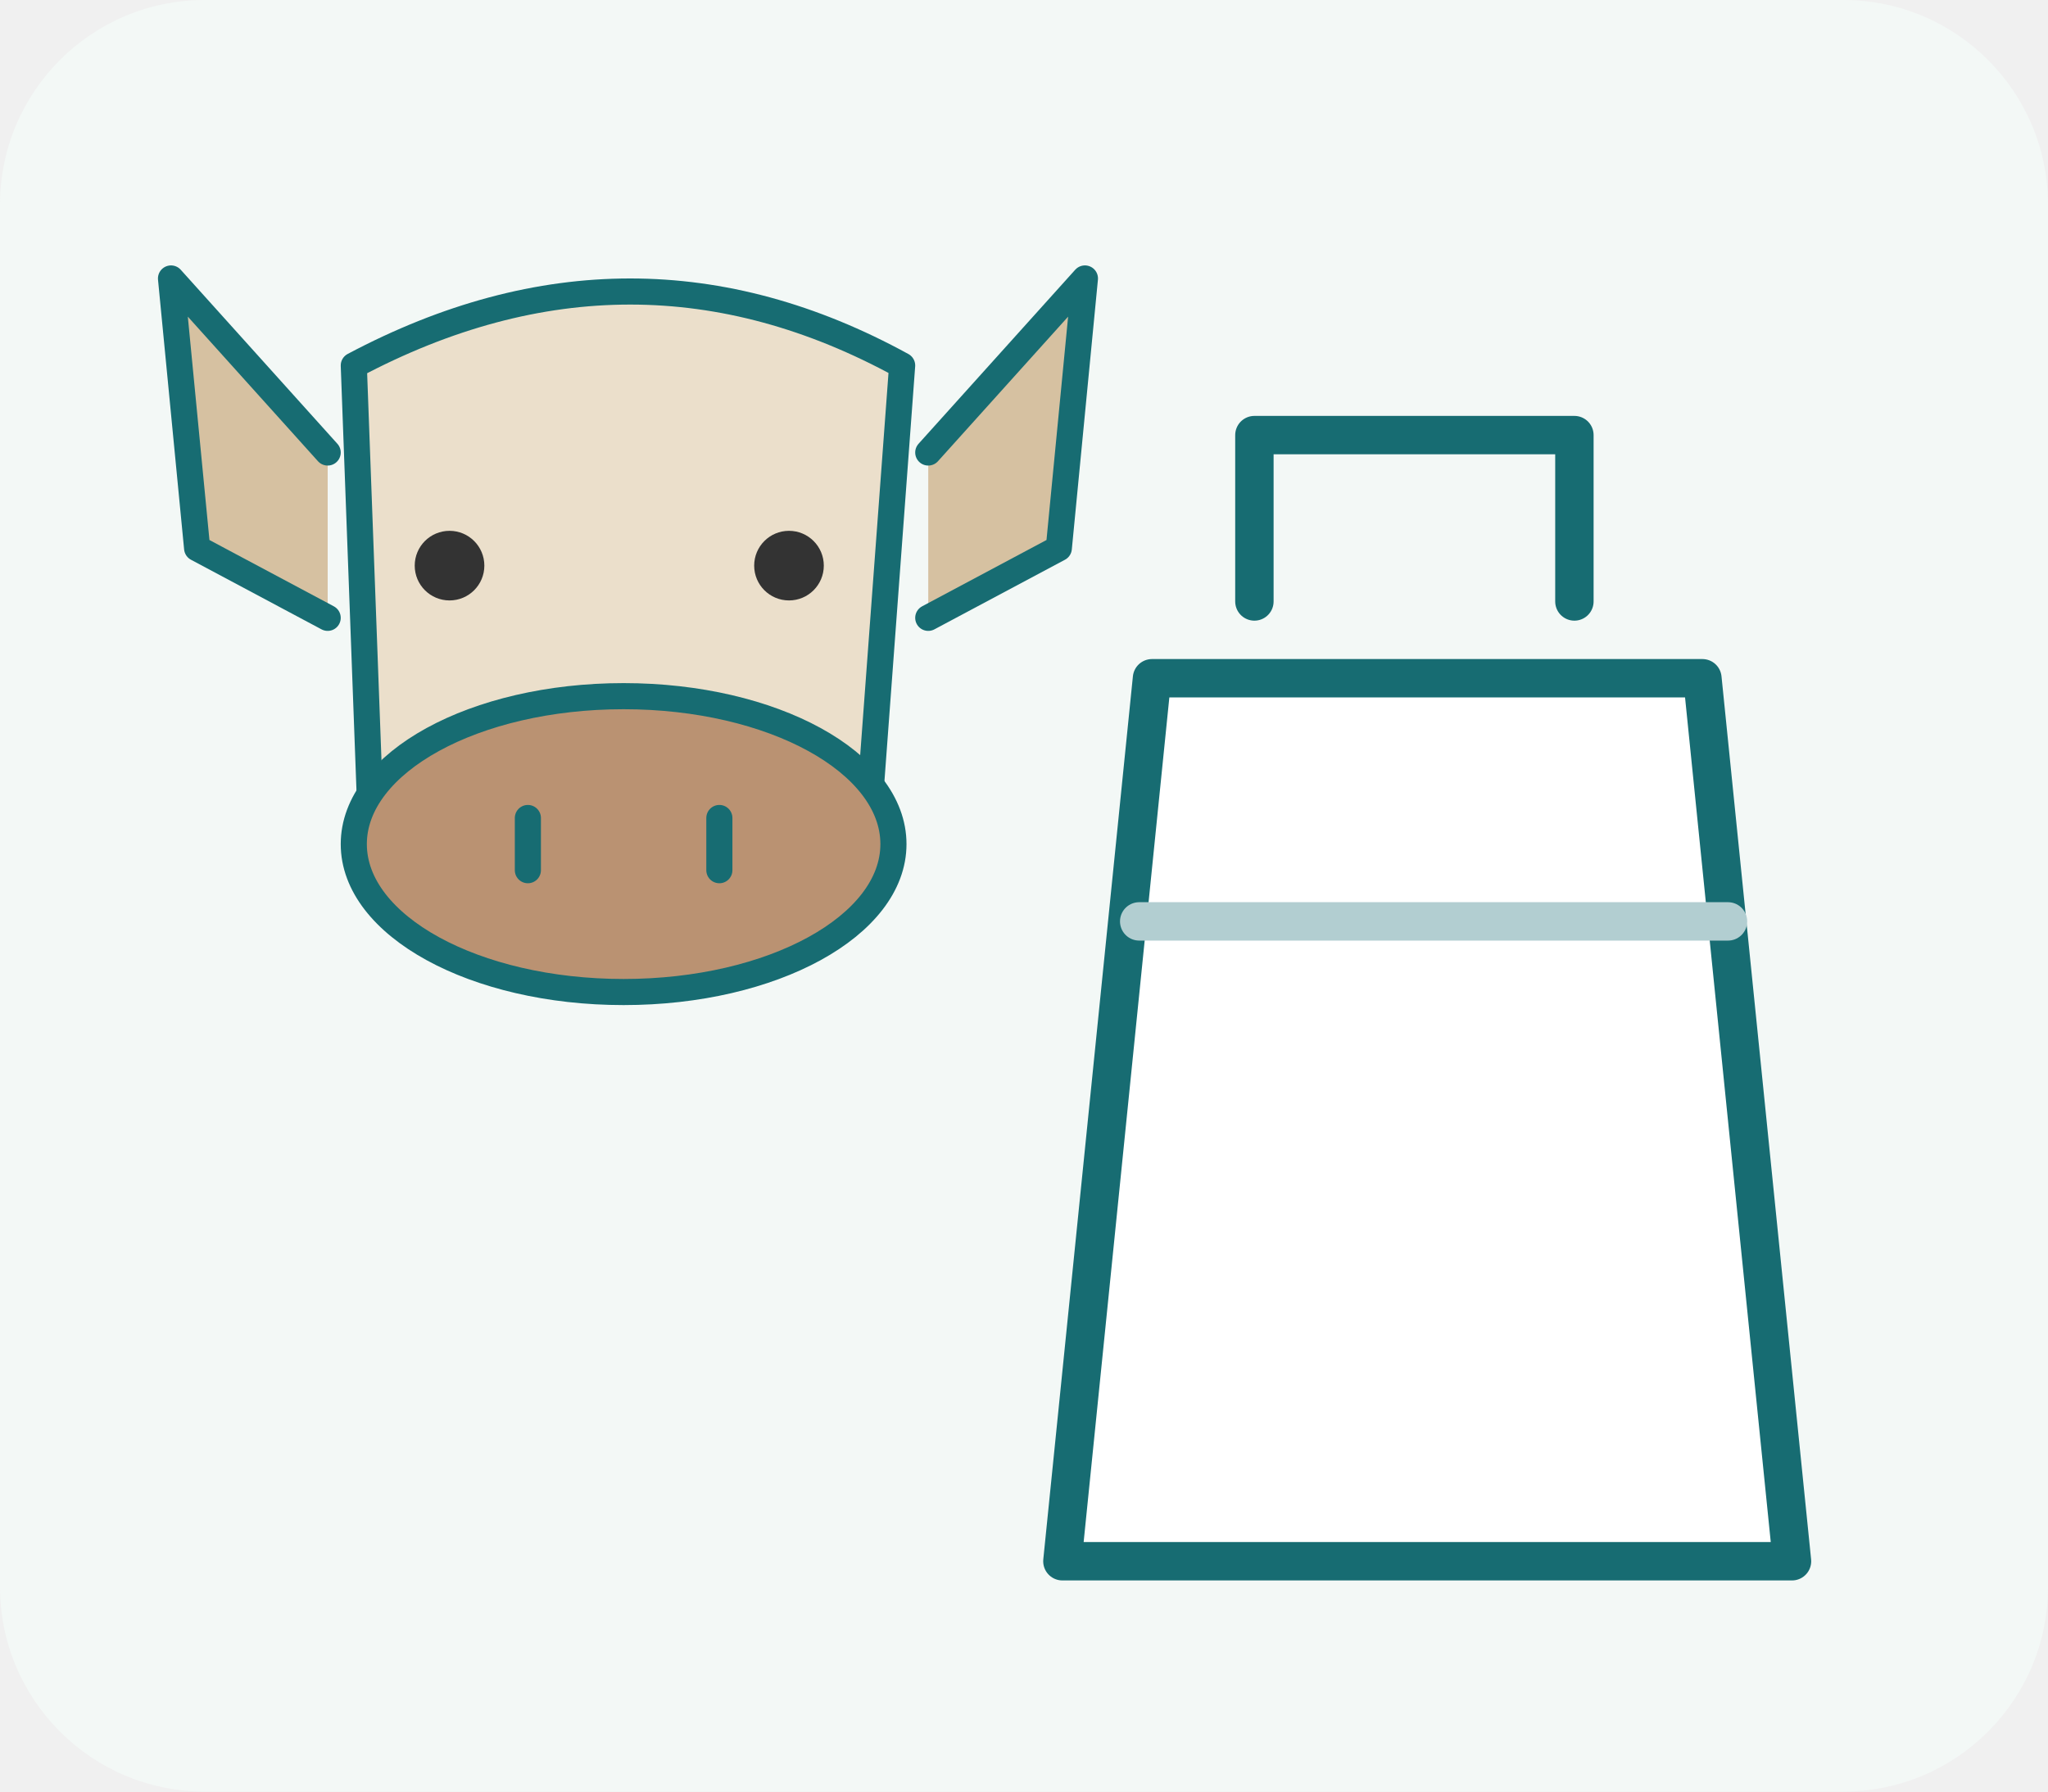
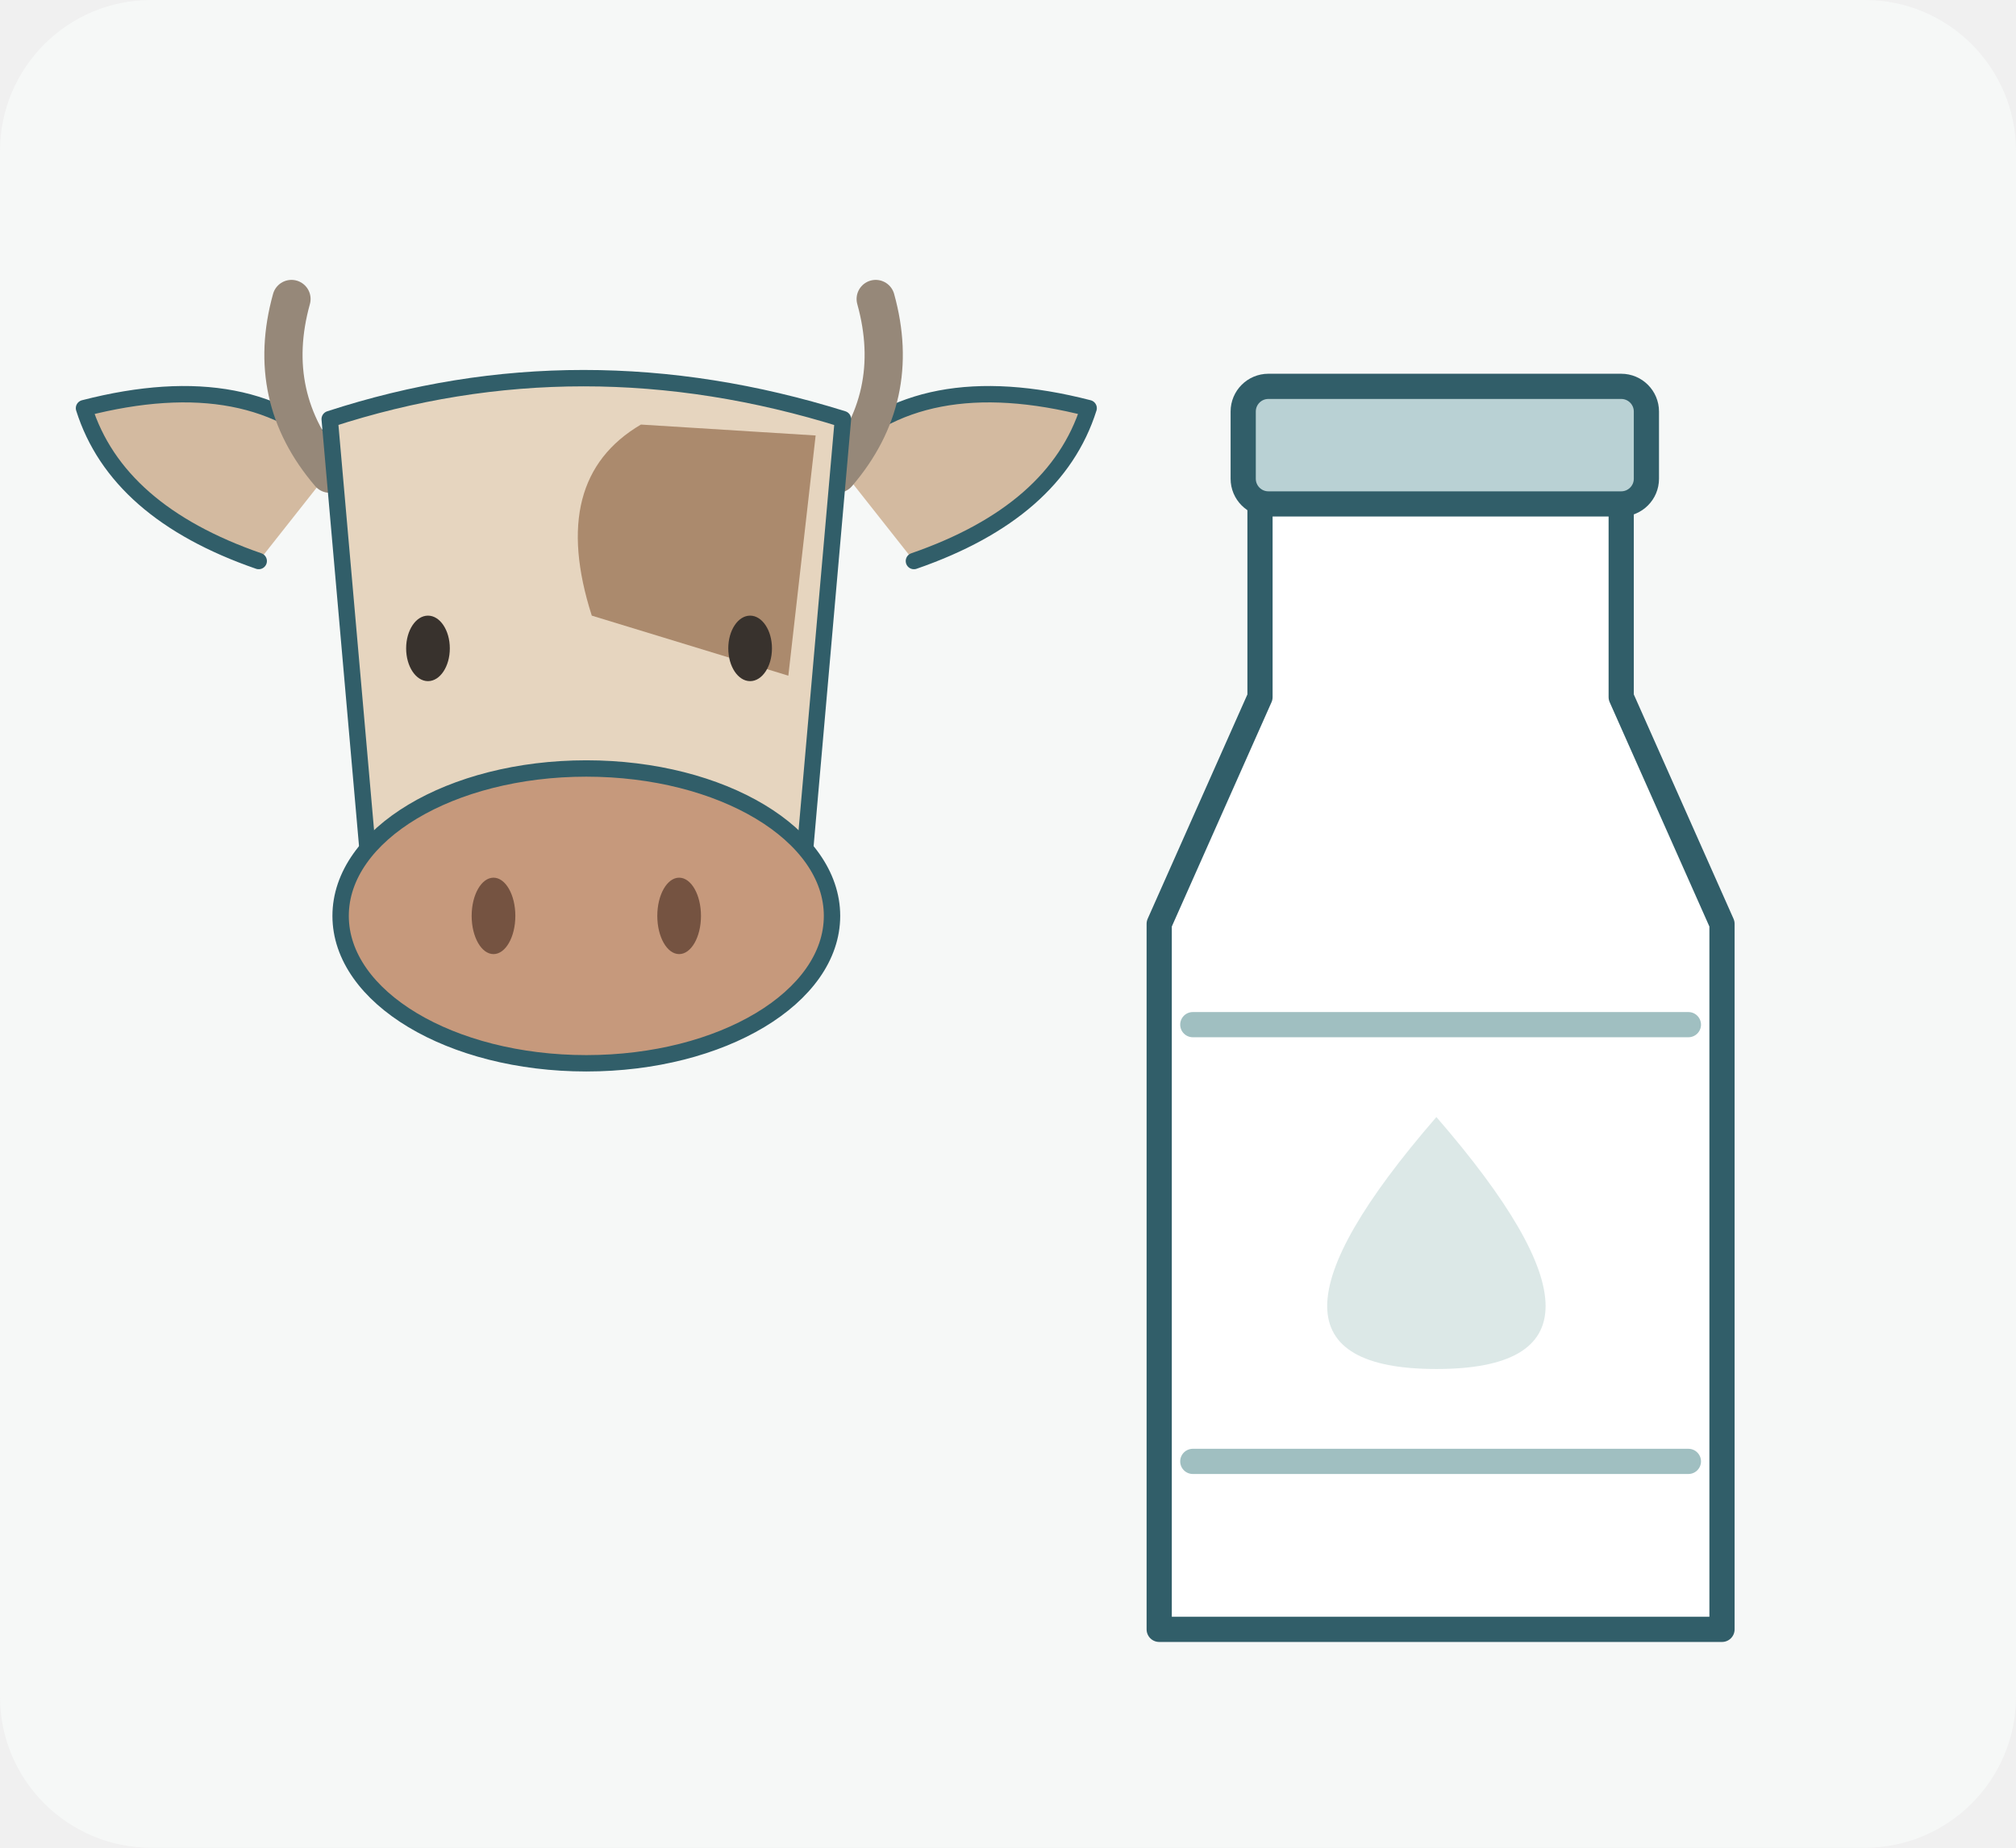
- <svg xmlns="http://www.w3.org/2000/svg" viewBox="0 0 160 140">
-   <rect width="160" height="140" rx="16" fill="#f3f8f6" />
-   <g stroke="#176c72" stroke-width="3" stroke-linecap="round" stroke-linejoin="round">
-     <g transform="translate(-5 0) scale(.68)">
-       <path d="M45 52L27 32l3 31 15 8m69-19 18-20-3 31-15 8" fill="#d6c1a1" />
-       <path d="M48 42q32-17 63 0l-4 54q-30 35-57 0Z" fill="#ebdfcb" />
-       <ellipse cx="79" cy="97" rx="31" ry="17" fill="#ba9272" />
-       <circle cx="59" cy="65" r="4" fill="#333" stroke="none" />
-       <circle cx="98" cy="65" r="4" fill="#333" stroke="none" />
-       <path d="M68 94v6m22-6v6" />
+ <svg xmlns="http://www.w3.org/2000/svg" viewBox="0 0 240 220">
+   <rect width="240" height="220" rx="18" fill="#f6f8f7" />
+   <g stroke="#315e69" stroke-width="3" stroke-linejoin="round" stroke-linecap="round">
+     <g transform="translate(-3 20) scale(.65)">
+       <g>
+         <path d="M52 72Q26 63 20 44q31-8 47 9m105 19q26-9 32-28-31-8-47 9" fill="#d3baa0" />
+         <path d="M65 56Q53 42 58 24m100 32q12-14 7-32" fill="none" stroke="#968879" stroke-width="7" />
+         <path d="M65 46q46-15 94 0l-8 91q-39 40-78 0Z" fill="#e6d5bf" />
+         <path d="M122 47q-17 10-9 35l36 11 5-44" fill="#ab8a6d" stroke="none" />
+         <ellipse cx="112" cy="137" rx="45" ry="27" fill="#c6997c" />
+         <ellipse cx="83" cy="88" rx="4" ry="6" fill="#38322d" stroke="none" />
+         <ellipse cx="142" cy="88" rx="4" ry="6" fill="#38322d" stroke="none" />
+         <ellipse cx="95" cy="137" rx="4" ry="7" fill="#755341" stroke="none" />
+         <ellipse cx="129" cy="137" rx="4" ry="7" fill="#755341" stroke="none" />
+       </g>
    </g>
-     <path d="M90 53h43l7 69H83Z" fill="white" />
-     <path d="M89 72h46" stroke="#b2ced1" />
-     <path d="M98 47V34h25v13" fill="none" />
+     <path d="M150 55h43v28l12 27v84h-67v-84l12-27Z" fill="white" />
+     <rect x="148" y="46" width="48" height="14" rx="3" fill="#b9d1d4" />
+     <path d="M142 122h59m-59 52h59" stroke="#a0bfc1" />
+     <path d="M171 133q-26 30 0 30t0-30" fill="#dce8e7" stroke="none" />
  </g>
</svg>
